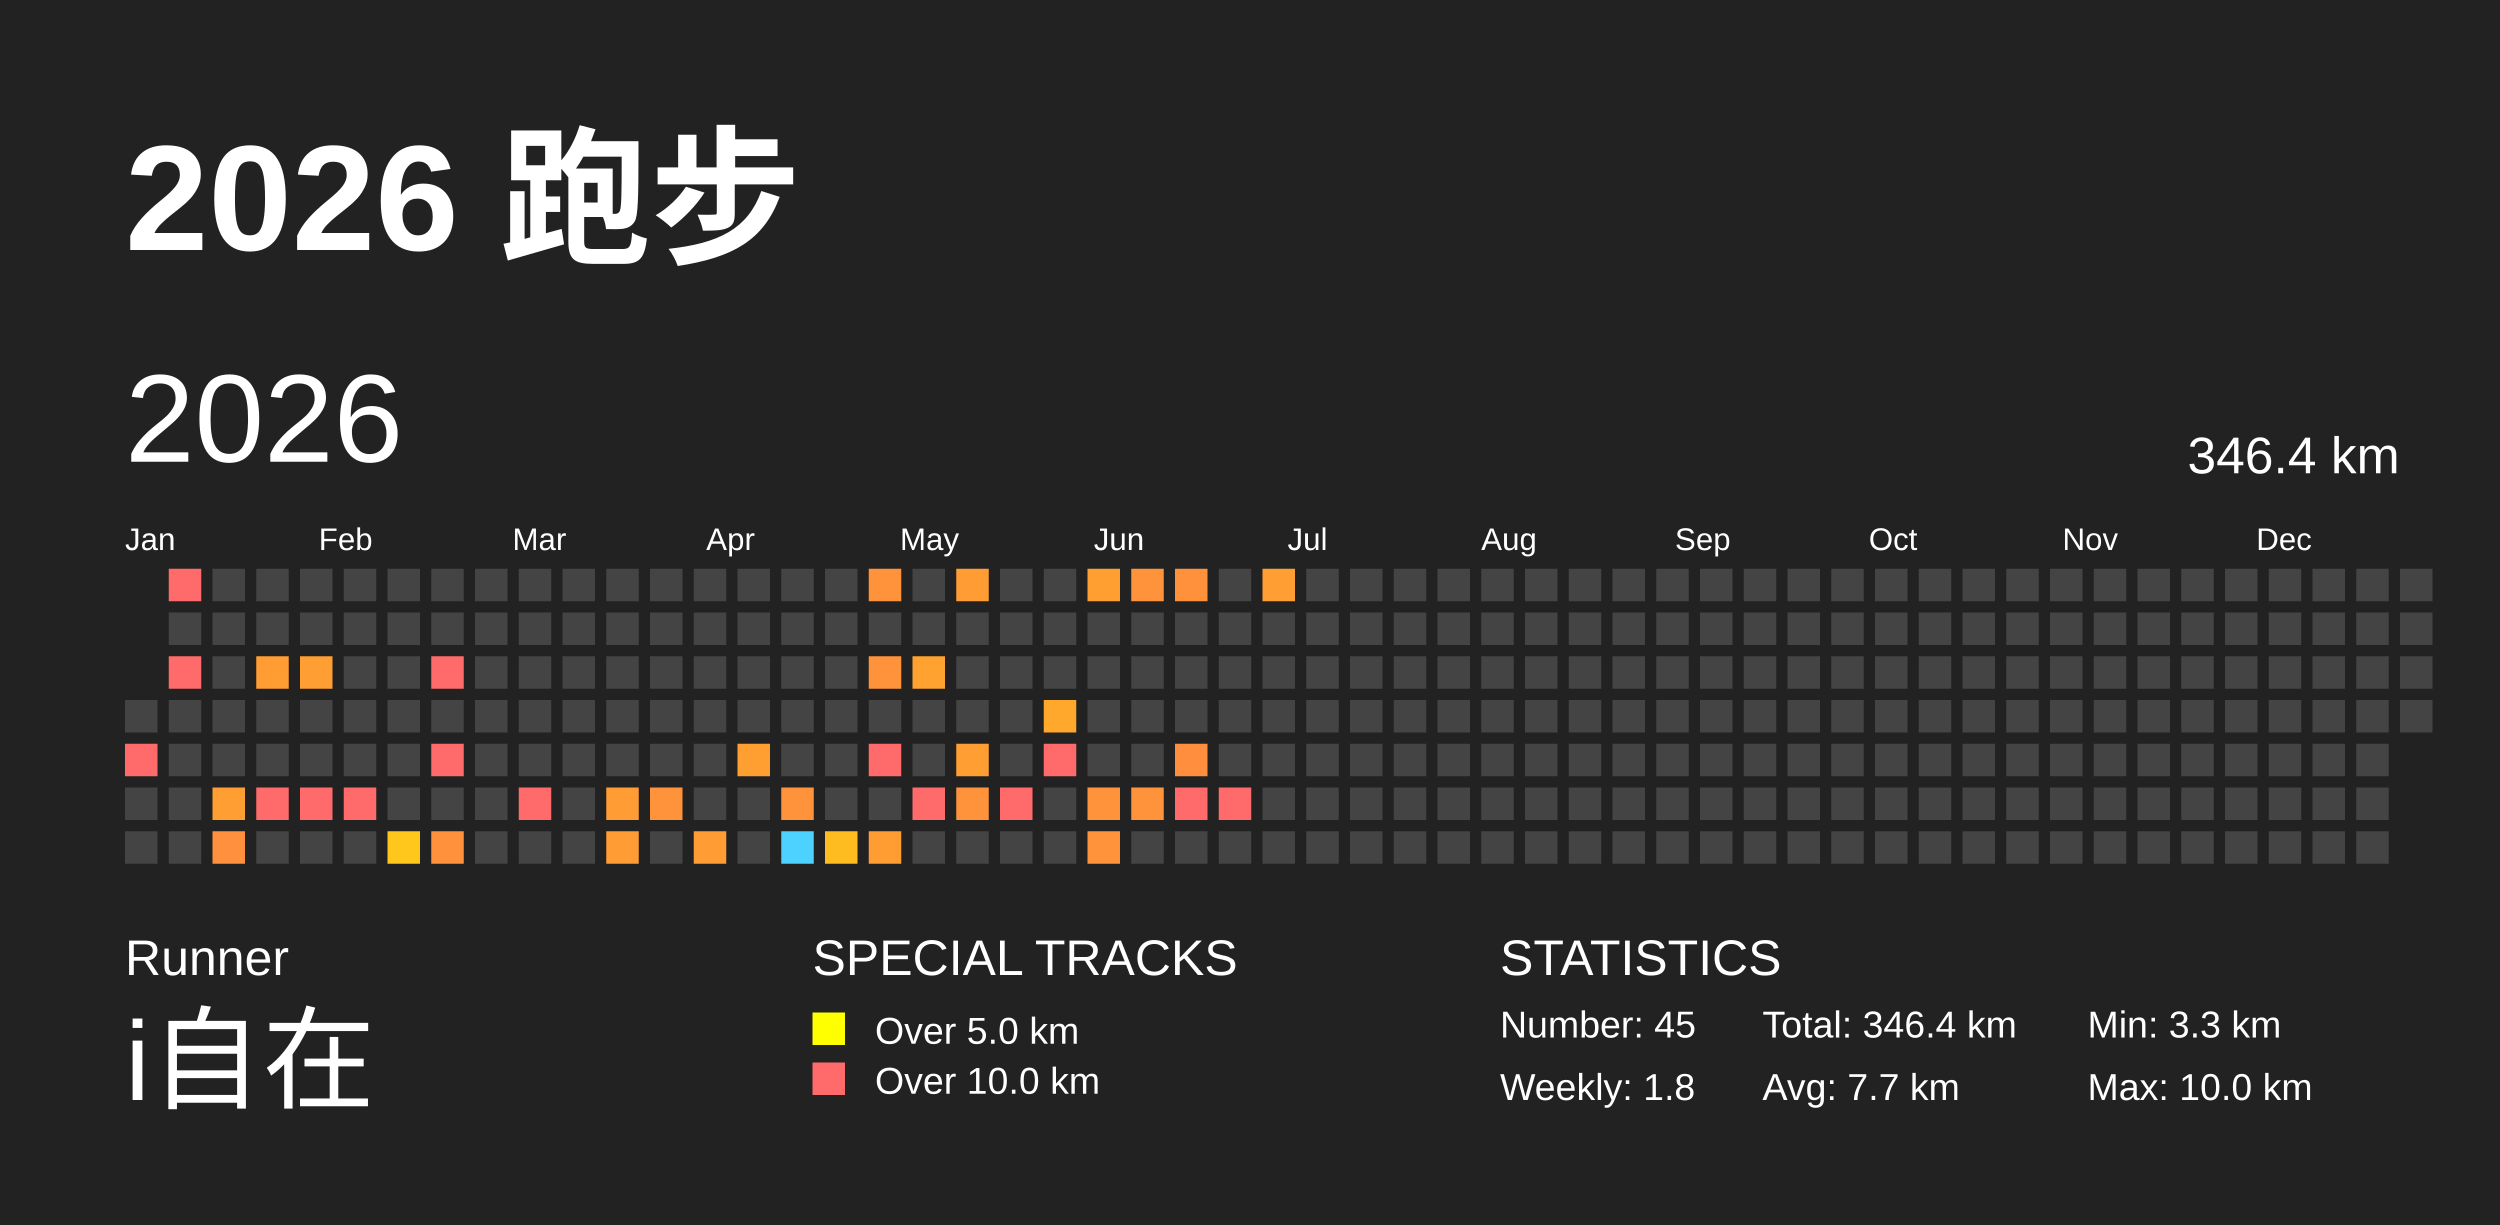
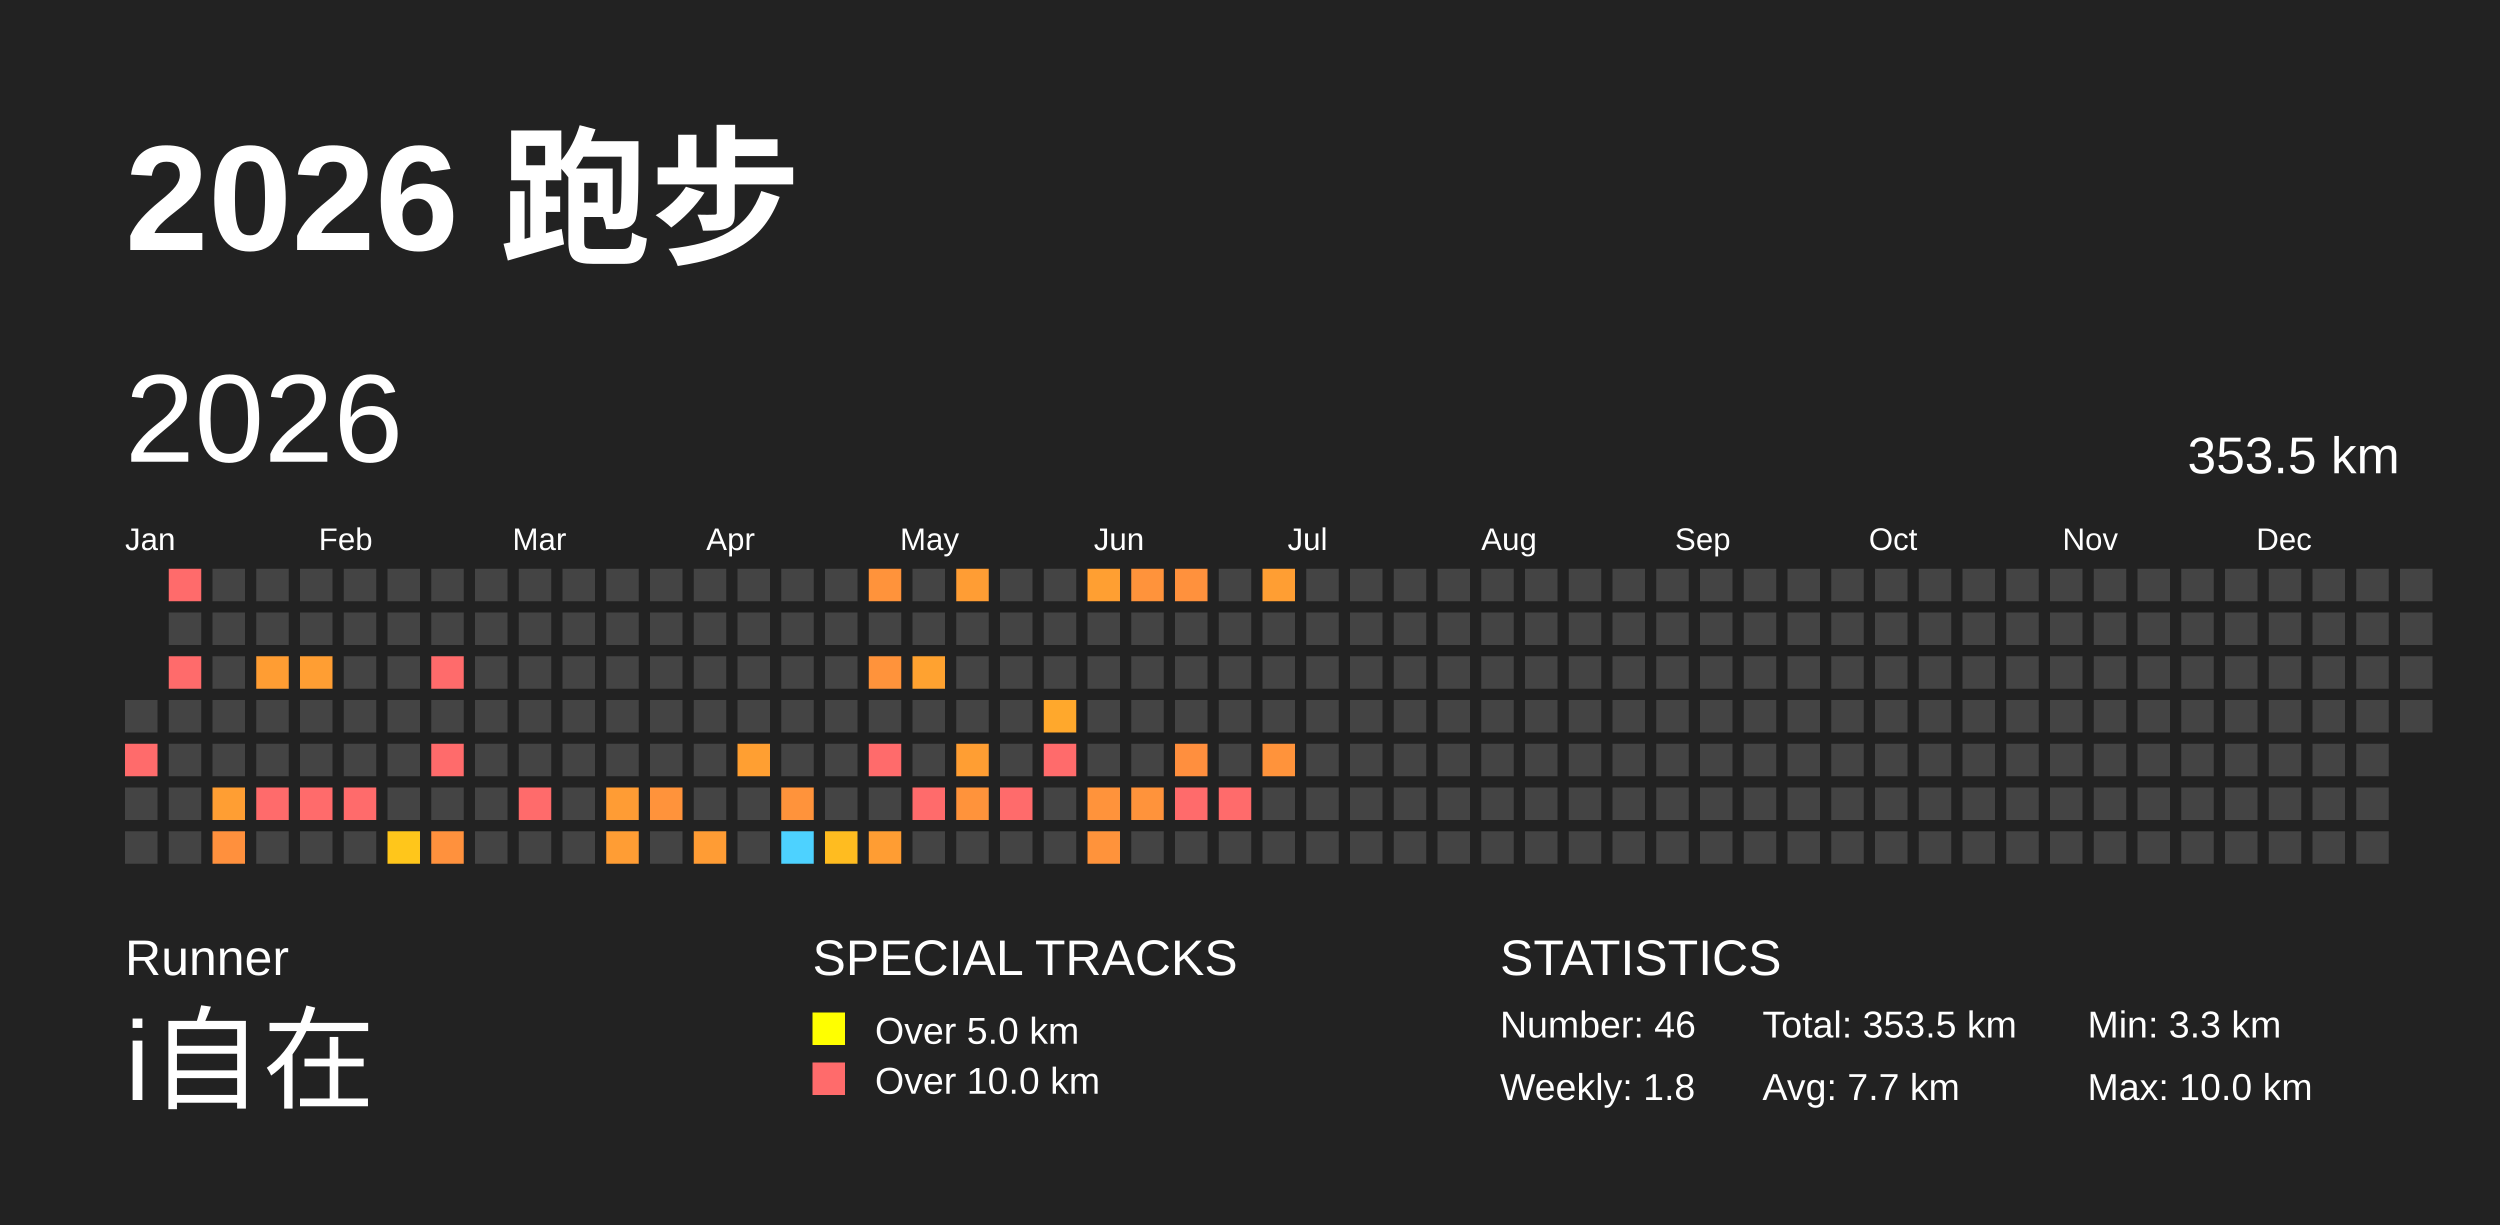
<svg xmlns="http://www.w3.org/2000/svg" baseProfile="full" height="98mm" version="1.1" viewBox="0,0,200,98" width="200mm">
  <defs />
  <rect fill="#222222" height="98" width="200" x="0" y="0" />
  <text fill="#FFFFFF" style="font-size:12px; font-family:Arial; font-weight:bold;" x="10" y="20">2026 跑步</text>
  <text fill="#FFFFFF" style="font-size:4px; font-family:Arial" x="10" y="78">Runner</text>
  <text fill="#FFFFFF" style="font-size:9px; font-family:Arial" x="10" y="88">i自在</text>
  <text fill="#FFFFFF" style="font-size:4px; font-family:Arial" x="65" y="78">SPECIAL TRACKS</text>
  <rect fill="#FFFF00" height="2.6" width="2.6" x="65" y="81" />
  <text fill="#FFFFFF" style="font-size:3px; font-family:Arial" x="70" y="83.5">Over 5.0 km</text>
  <rect fill="#FF6B6B" height="2.6" width="2.6" x="65" y="85" />
  <text fill="#FFFFFF" style="font-size:3px; font-family:Arial" x="70" y="87.5">Over 10.0 km</text>
  <text fill="#FFFFFF" style="font-size:4px; font-family:Arial" x="120" y="78">STATISTICS</text>
-   <text fill="#FFFFFF" style="font-size:3px; font-family:Arial" x="120" y="83">Number: 45</text>
+   <text fill="#FFFFFF" style="font-size:3px; font-family:Arial" x="120" y="83">Number: 46</text>
  <text fill="#FFFFFF" style="font-size:3px; font-family:Arial" x="120" y="88">Weekly: 1.8</text>
-   <text fill="#FFFFFF" style="font-size:3px; font-family:Arial" x="141" y="83">Total: 346.4 km</text>
+   <text fill="#FFFFFF" style="font-size:3px; font-family:Arial" x="141" y="83">Total: 353.5 km</text>
  <text fill="#FFFFFF" style="font-size:3px; font-family:Arial" x="141" y="88">Avg: 7.7 km</text>
  <text fill="#FFFFFF" style="font-size:3px; font-family:Arial" x="167" y="83">Min: 3.3 km</text>
  <text fill="#FFFFFF" style="font-size:3px; font-family:Arial" x="167" y="88">Max: 10.0 km</text>
  <text dominant-baseline="hanging" fill="#FFFFFF" style="font-size:10.0px; font-family:Arial;" x="10" y="30">2026</text>
-   <text dominant-baseline="hanging" fill="#FFFFFF" style="font-size:4.125px; font-family:Arial;" x="175" y="35">346.4 km</text>
+   <text dominant-baseline="hanging" fill="#FFFFFF" style="font-size:4.125px; font-family:Arial;" x="175" y="35">353.5 km</text>
  <text fill="#FFFFFF" style="font-size:2.5px; font-family:Arial" x="10.0" y="44">Jan</text>
  <text fill="#FFFFFF" style="font-size:2.5px; font-family:Arial" x="25.5" y="44">Feb</text>
  <text fill="#FFFFFF" style="font-size:2.5px; font-family:Arial" x="41.0" y="44">Mar</text>
  <text fill="#FFFFFF" style="font-size:2.5px; font-family:Arial" x="56.5" y="44">Apr</text>
  <text fill="#FFFFFF" style="font-size:2.5px; font-family:Arial" x="72.0" y="44">May</text>
  <text fill="#FFFFFF" style="font-size:2.5px; font-family:Arial" x="87.5" y="44">Jun</text>
  <text fill="#FFFFFF" style="font-size:2.5px; font-family:Arial" x="103.0" y="44">Jul</text>
  <text fill="#FFFFFF" style="font-size:2.5px; font-family:Arial" x="118.5" y="44">Aug</text>
  <text fill="#FFFFFF" style="font-size:2.5px; font-family:Arial" x="134.0" y="44">Sep</text>
  <text fill="#FFFFFF" style="font-size:2.5px; font-family:Arial" x="149.5" y="44">Oct</text>
  <text fill="#FFFFFF" style="font-size:2.5px; font-family:Arial" x="165.0" y="44">Nov</text>
  <text fill="#FFFFFF" style="font-size:2.5px; font-family:Arial" x="180.5" y="44">Dec</text>
  <rect fill="#444444" height="2.6" width="2.6" x="10.0" y="56.0" />
  <rect fill="#FF6B6B" height="2.6" width="2.6" x="10.0" y="59.5" />
  <rect fill="#444444" height="2.6" width="2.6" x="10.0" y="63.0" />
  <rect fill="#444444" height="2.6" width="2.6" x="10.0" y="66.5" />
  <rect fill="#FF6B6B" height="2.6" width="2.6" x="13.5" y="45.5" />
  <rect fill="#444444" height="2.6" width="2.6" x="13.5" y="49.0" />
  <rect fill="#FF6B6B" height="2.6" width="2.6" x="13.5" y="52.5" />
  <rect fill="#444444" height="2.6" width="2.6" x="13.5" y="56.0" />
  <rect fill="#444444" height="2.6" width="2.6" x="13.5" y="59.5" />
  <rect fill="#444444" height="2.6" width="2.6" x="13.5" y="63.0" />
  <rect fill="#444444" height="2.6" width="2.6" x="13.5" y="66.5" />
  <rect fill="#444444" height="2.6" width="2.6" x="17.0" y="45.5" />
  <rect fill="#444444" height="2.6" width="2.6" x="17.0" y="49.0" />
  <rect fill="#444444" height="2.6" width="2.6" x="17.0" y="52.5" />
  <rect fill="#444444" height="2.6" width="2.6" x="17.0" y="56.0" />
  <rect fill="#444444" height="2.6" width="2.6" x="17.0" y="59.5" />
  <rect fill="#ff9e33" height="2.6" width="2.6" x="17.0" y="63.0" />
  <rect fill="#ff903d" height="2.6" width="2.6" x="17.0" y="66.5" />
  <rect fill="#444444" height="2.6" width="2.6" x="20.5" y="45.5" />
  <rect fill="#444444" height="2.6" width="2.6" x="20.5" y="49.0" />
  <rect fill="#ff9d33" height="2.6" width="2.6" x="20.5" y="52.5" />
  <rect fill="#444444" height="2.6" width="2.6" x="20.5" y="56.0" />
  <rect fill="#444444" height="2.6" width="2.6" x="20.5" y="59.5" />
  <rect fill="#FF6B6B" height="2.6" width="2.6" x="20.5" y="63.0" />
  <rect fill="#444444" height="2.6" width="2.6" x="20.5" y="66.5" />
  <rect fill="#444444" height="2.6" width="2.6" x="24.0" y="45.5" />
  <rect fill="#444444" height="2.6" width="2.6" x="24.0" y="49.0" />
  <rect fill="#ff9e33" height="2.6" width="2.6" x="24.0" y="52.5" />
  <rect fill="#444444" height="2.6" width="2.6" x="24.0" y="56.0" />
  <rect fill="#444444" height="2.6" width="2.6" x="24.0" y="59.5" />
  <rect fill="#FF6B6B" height="2.6" width="2.6" x="24.0" y="63.0" />
  <rect fill="#444444" height="2.6" width="2.6" x="24.0" y="66.5" />
  <rect fill="#444444" height="2.6" width="2.6" x="27.5" y="45.5" />
  <rect fill="#444444" height="2.6" width="2.6" x="27.5" y="49.0" />
  <rect fill="#444444" height="2.6" width="2.6" x="27.5" y="52.5" />
  <rect fill="#444444" height="2.6" width="2.6" x="27.5" y="56.0" />
  <rect fill="#444444" height="2.6" width="2.6" x="27.5" y="59.5" />
  <rect fill="#FF6B6B" height="2.6" width="2.6" x="27.5" y="63.0" />
  <rect fill="#444444" height="2.6" width="2.6" x="27.5" y="66.5" />
  <rect fill="#444444" height="2.6" width="2.6" x="31.0" y="45.5" />
  <rect fill="#444444" height="2.6" width="2.6" x="31.0" y="49.0" />
  <rect fill="#444444" height="2.6" width="2.6" x="31.0" y="52.5" />
  <rect fill="#444444" height="2.6" width="2.6" x="31.0" y="56.0" />
  <rect fill="#444444" height="2.6" width="2.6" x="31.0" y="59.5" />
  <rect fill="#444444" height="2.6" width="2.6" x="31.0" y="63.0" />
  <rect fill="#ffc61b" height="2.6" width="2.6" x="31.0" y="66.5" />
  <rect fill="#444444" height="2.6" width="2.6" x="34.5" y="45.5" />
  <rect fill="#444444" height="2.6" width="2.6" x="34.5" y="49.0" />
  <rect fill="#FF6B6B" height="2.6" width="2.6" x="34.5" y="52.5" />
  <rect fill="#444444" height="2.6" width="2.6" x="34.5" y="56.0" />
  <rect fill="#FF6B6B" height="2.6" width="2.6" x="34.5" y="59.5" />
  <rect fill="#444444" height="2.6" width="2.6" x="34.5" y="63.0" />
  <rect fill="#ff913d" height="2.6" width="2.6" x="34.5" y="66.5" />
  <rect fill="#444444" height="2.6" width="2.6" x="38.0" y="45.5" />
  <rect fill="#444444" height="2.6" width="2.6" x="38.0" y="49.0" />
  <rect fill="#444444" height="2.6" width="2.6" x="38.0" y="52.5" />
  <rect fill="#444444" height="2.6" width="2.6" x="38.0" y="56.0" />
  <rect fill="#444444" height="2.6" width="2.6" x="38.0" y="59.5" />
  <rect fill="#444444" height="2.6" width="2.6" x="38.0" y="63.0" />
  <rect fill="#444444" height="2.6" width="2.6" x="38.0" y="66.5" />
  <rect fill="#444444" height="2.6" width="2.6" x="41.5" y="45.5" />
  <rect fill="#444444" height="2.6" width="2.6" x="41.5" y="49.0" />
  <rect fill="#444444" height="2.6" width="2.6" x="41.5" y="52.5" />
  <rect fill="#444444" height="2.6" width="2.6" x="41.5" y="56.0" />
  <rect fill="#444444" height="2.6" width="2.6" x="41.5" y="59.5" />
  <rect fill="#FF6B6B" height="2.6" width="2.6" x="41.5" y="63.0" />
  <rect fill="#444444" height="2.6" width="2.6" x="41.5" y="66.5" />
  <rect fill="#444444" height="2.6" width="2.6" x="45.0" y="45.5" />
  <rect fill="#444444" height="2.6" width="2.6" x="45.0" y="49.0" />
  <rect fill="#444444" height="2.6" width="2.6" x="45.0" y="52.5" />
  <rect fill="#444444" height="2.6" width="2.6" x="45.0" y="56.0" />
  <rect fill="#444444" height="2.6" width="2.6" x="45.0" y="59.5" />
  <rect fill="#444444" height="2.6" width="2.6" x="45.0" y="63.0" />
  <rect fill="#444444" height="2.6" width="2.6" x="45.0" y="66.5" />
  <rect fill="#444444" height="2.6" width="2.6" x="48.5" y="45.5" />
  <rect fill="#444444" height="2.6" width="2.6" x="48.5" y="49.0" />
  <rect fill="#444444" height="2.6" width="2.6" x="48.5" y="52.5" />
  <rect fill="#444444" height="2.6" width="2.6" x="48.5" y="56.0" />
  <rect fill="#444444" height="2.6" width="2.6" x="48.5" y="59.5" />
  <rect fill="#ff9c34" height="2.6" width="2.6" x="48.5" y="63.0" />
  <rect fill="#ff9d34" height="2.6" width="2.6" x="48.5" y="66.5" />
  <rect fill="#444444" height="2.6" width="2.6" x="52.0" y="45.5" />
  <rect fill="#444444" height="2.6" width="2.6" x="52.0" y="49.0" />
  <rect fill="#444444" height="2.6" width="2.6" x="52.0" y="52.5" />
  <rect fill="#444444" height="2.6" width="2.6" x="52.0" y="56.0" />
  <rect fill="#444444" height="2.6" width="2.6" x="52.0" y="59.5" />
  <rect fill="#ff933b" height="2.6" width="2.6" x="52.0" y="63.0" />
  <rect fill="#444444" height="2.6" width="2.6" x="52.0" y="66.5" />
  <rect fill="#444444" height="2.6" width="2.6" x="55.5" y="45.5" />
  <rect fill="#444444" height="2.6" width="2.6" x="55.5" y="49.0" />
  <rect fill="#444444" height="2.6" width="2.6" x="55.5" y="52.5" />
  <rect fill="#444444" height="2.6" width="2.6" x="55.5" y="56.0" />
  <rect fill="#444444" height="2.6" width="2.6" x="55.5" y="59.5" />
  <rect fill="#444444" height="2.6" width="2.6" x="55.5" y="63.0" />
  <rect fill="#ff9c34" height="2.6" width="2.6" x="55.5" y="66.5" />
  <rect fill="#444444" height="2.6" width="2.6" x="59.0" y="45.5" />
  <rect fill="#444444" height="2.6" width="2.6" x="59.0" y="49.0" />
  <rect fill="#444444" height="2.6" width="2.6" x="59.0" y="52.5" />
  <rect fill="#444444" height="2.6" width="2.6" x="59.0" y="56.0" />
  <rect fill="#ff9f32" height="2.6" width="2.6" x="59.0" y="59.5" />
  <rect fill="#444444" height="2.6" width="2.6" x="59.0" y="63.0" />
  <rect fill="#444444" height="2.6" width="2.6" x="59.0" y="66.5" />
  <rect fill="#444444" height="2.6" width="2.6" x="62.5" y="45.5" />
  <rect fill="#444444" height="2.6" width="2.6" x="62.5" y="49.0" />
  <rect fill="#444444" height="2.6" width="2.6" x="62.5" y="52.5" />
  <rect fill="#444444" height="2.6" width="2.6" x="62.5" y="56.0" />
  <rect fill="#444444" height="2.6" width="2.6" x="62.5" y="59.5" />
  <rect fill="#ff933b" height="2.6" width="2.6" x="62.5" y="63.0" />
  <rect fill="#4dd2ff" height="2.6" width="2.6" x="62.5" y="66.5" />
  <rect fill="#444444" height="2.6" width="2.6" x="66.0" y="45.5" />
  <rect fill="#444444" height="2.6" width="2.6" x="66.0" y="49.0" />
  <rect fill="#444444" height="2.6" width="2.6" x="66.0" y="52.5" />
  <rect fill="#444444" height="2.6" width="2.6" x="66.0" y="56.0" />
  <rect fill="#444444" height="2.6" width="2.6" x="66.0" y="59.5" />
  <rect fill="#444444" height="2.6" width="2.6" x="66.0" y="63.0" />
  <rect fill="#ffbc20" height="2.6" width="2.6" x="66.0" y="66.5" />
  <rect fill="#ff933b" height="2.6" width="2.6" x="69.5" y="45.5" />
  <rect fill="#444444" height="2.6" width="2.6" x="69.5" y="49.0" />
  <rect fill="#ff933b" height="2.6" width="2.6" x="69.5" y="52.5" />
  <rect fill="#444444" height="2.6" width="2.6" x="69.5" y="56.0" />
  <rect fill="#FF6B6B" height="2.6" width="2.6" x="69.5" y="59.5" />
  <rect fill="#444444" height="2.6" width="2.6" x="69.5" y="63.0" />
  <rect fill="#ff9d33" height="2.6" width="2.6" x="69.5" y="66.5" />
  <rect fill="#444444" height="2.6" width="2.6" x="73.0" y="45.5" />
  <rect fill="#444444" height="2.6" width="2.6" x="73.0" y="49.0" />
  <rect fill="#ffa230" height="2.6" width="2.6" x="73.0" y="52.5" />
  <rect fill="#444444" height="2.6" width="2.6" x="73.0" y="56.0" />
  <rect fill="#444444" height="2.6" width="2.6" x="73.0" y="59.5" />
  <rect fill="#FF6B6B" height="2.6" width="2.6" x="73.0" y="63.0" />
  <rect fill="#444444" height="2.6" width="2.6" x="73.0" y="66.5" />
  <rect fill="#ff9d34" height="2.6" width="2.6" x="76.5" y="45.5" />
  <rect fill="#444444" height="2.6" width="2.6" x="76.5" y="49.0" />
  <rect fill="#444444" height="2.6" width="2.6" x="76.5" y="52.5" />
  <rect fill="#444444" height="2.6" width="2.6" x="76.5" y="56.0" />
  <rect fill="#ff9e33" height="2.6" width="2.6" x="76.5" y="59.5" />
  <rect fill="#ff933b" height="2.6" width="2.6" x="76.5" y="63.0" />
  <rect fill="#444444" height="2.6" width="2.6" x="76.5" y="66.5" />
  <rect fill="#444444" height="2.6" width="2.6" x="80.0" y="45.5" />
  <rect fill="#444444" height="2.6" width="2.6" x="80.0" y="49.0" />
  <rect fill="#444444" height="2.6" width="2.6" x="80.0" y="52.5" />
  <rect fill="#444444" height="2.6" width="2.6" x="80.0" y="56.0" />
  <rect fill="#444444" height="2.6" width="2.6" x="80.0" y="59.5" />
  <rect fill="#FF6B6B" height="2.6" width="2.6" x="80.0" y="63.0" />
  <rect fill="#444444" height="2.6" width="2.6" x="80.0" y="66.5" />
  <rect fill="#444444" height="2.6" width="2.6" x="83.5" y="45.5" />
  <rect fill="#444444" height="2.6" width="2.6" x="83.5" y="49.0" />
  <rect fill="#444444" height="2.6" width="2.6" x="83.5" y="52.5" />
  <rect fill="#ffa82c" height="2.6" width="2.6" x="83.5" y="56.0" />
  <rect fill="#FF6B6B" height="2.6" width="2.6" x="83.5" y="59.5" />
  <rect fill="#444444" height="2.6" width="2.6" x="83.5" y="63.0" />
  <rect fill="#444444" height="2.6" width="2.6" x="83.5" y="66.5" />
  <rect fill="#ff9f32" height="2.6" width="2.6" x="87.0" y="45.5" />
  <rect fill="#444444" height="2.6" width="2.6" x="87.0" y="49.0" />
  <rect fill="#444444" height="2.6" width="2.6" x="87.0" y="52.5" />
  <rect fill="#444444" height="2.6" width="2.6" x="87.0" y="56.0" />
  <rect fill="#444444" height="2.6" width="2.6" x="87.0" y="59.5" />
  <rect fill="#ff933b" height="2.6" width="2.6" x="87.0" y="63.0" />
  <rect fill="#ff933b" height="2.6" width="2.6" x="87.0" y="66.5" />
  <rect fill="#ff933b" height="2.6" width="2.6" x="90.5" y="45.5" />
  <rect fill="#444444" height="2.6" width="2.6" x="90.5" y="49.0" />
  <rect fill="#444444" height="2.6" width="2.6" x="90.5" y="52.5" />
  <rect fill="#444444" height="2.6" width="2.6" x="90.5" y="56.0" />
  <rect fill="#444444" height="2.6" width="2.6" x="90.5" y="59.5" />
  <rect fill="#ff933b" height="2.6" width="2.6" x="90.5" y="63.0" />
  <rect fill="#444444" height="2.6" width="2.6" x="90.5" y="66.5" />
  <rect fill="#ff913d" height="2.6" width="2.6" x="94.0" y="45.5" />
  <rect fill="#444444" height="2.6" width="2.6" x="94.0" y="49.0" />
  <rect fill="#444444" height="2.6" width="2.6" x="94.0" y="52.5" />
  <rect fill="#444444" height="2.6" width="2.6" x="94.0" y="56.0" />
  <rect fill="#ff8f3e" height="2.6" width="2.6" x="94.0" y="59.5" />
  <rect fill="#FF6B6B" height="2.6" width="2.6" x="94.0" y="63.0" />
  <rect fill="#444444" height="2.6" width="2.6" x="94.0" y="66.5" />
  <rect fill="#444444" height="2.6" width="2.6" x="97.5" y="45.5" />
  <rect fill="#444444" height="2.6" width="2.6" x="97.5" y="49.0" />
  <rect fill="#444444" height="2.6" width="2.6" x="97.5" y="52.5" />
  <rect fill="#444444" height="2.6" width="2.6" x="97.5" y="56.0" />
  <rect fill="#444444" height="2.6" width="2.6" x="97.5" y="59.5" />
  <rect fill="#FF6B6B" height="2.6" width="2.6" x="97.5" y="63.0" />
  <rect fill="#444444" height="2.6" width="2.6" x="97.5" y="66.5" />
  <rect fill="#ff9e33" height="2.6" width="2.6" x="101.0" y="45.5" />
  <rect fill="#444444" height="2.6" width="2.6" x="101.0" y="49.0" />
  <rect fill="#444444" height="2.6" width="2.6" x="101.0" y="52.5" />
  <rect fill="#444444" height="2.6" width="2.6" x="101.0" y="56.0" />
-   <rect fill="#444444" height="2.6" width="2.6" x="101.0" y="59.5" />
+   <rect fill="#ff933b" height="2.6" width="2.6" x="101.0" y="59.5" />
  <rect fill="#444444" height="2.6" width="2.6" x="101.0" y="63.0" />
  <rect fill="#444444" height="2.6" width="2.6" x="101.0" y="66.5" />
  <rect fill="#444444" height="2.6" width="2.6" x="104.5" y="45.5" />
  <rect fill="#444444" height="2.6" width="2.6" x="104.5" y="49.0" />
  <rect fill="#444444" height="2.6" width="2.6" x="104.5" y="52.5" />
  <rect fill="#444444" height="2.6" width="2.6" x="104.5" y="56.0" />
  <rect fill="#444444" height="2.6" width="2.6" x="104.5" y="59.5" />
  <rect fill="#444444" height="2.6" width="2.6" x="104.5" y="63.0" />
  <rect fill="#444444" height="2.6" width="2.6" x="104.5" y="66.5" />
  <rect fill="#444444" height="2.6" width="2.6" x="108.0" y="45.5" />
  <rect fill="#444444" height="2.6" width="2.6" x="108.0" y="49.0" />
  <rect fill="#444444" height="2.6" width="2.6" x="108.0" y="52.5" />
  <rect fill="#444444" height="2.6" width="2.6" x="108.0" y="56.0" />
  <rect fill="#444444" height="2.6" width="2.6" x="108.0" y="59.5" />
  <rect fill="#444444" height="2.6" width="2.6" x="108.0" y="63.0" />
  <rect fill="#444444" height="2.6" width="2.6" x="108.0" y="66.5" />
  <rect fill="#444444" height="2.6" width="2.6" x="111.5" y="45.5" />
  <rect fill="#444444" height="2.6" width="2.6" x="111.5" y="49.0" />
  <rect fill="#444444" height="2.6" width="2.6" x="111.5" y="52.5" />
  <rect fill="#444444" height="2.6" width="2.6" x="111.5" y="56.0" />
  <rect fill="#444444" height="2.6" width="2.6" x="111.5" y="59.5" />
  <rect fill="#444444" height="2.6" width="2.6" x="111.5" y="63.0" />
  <rect fill="#444444" height="2.6" width="2.6" x="111.5" y="66.5" />
  <rect fill="#444444" height="2.6" width="2.6" x="115.0" y="45.5" />
  <rect fill="#444444" height="2.6" width="2.6" x="115.0" y="49.0" />
  <rect fill="#444444" height="2.6" width="2.6" x="115.0" y="52.5" />
  <rect fill="#444444" height="2.6" width="2.6" x="115.0" y="56.0" />
  <rect fill="#444444" height="2.6" width="2.6" x="115.0" y="59.5" />
  <rect fill="#444444" height="2.6" width="2.6" x="115.0" y="63.0" />
  <rect fill="#444444" height="2.6" width="2.6" x="115.0" y="66.5" />
  <rect fill="#444444" height="2.6" width="2.6" x="118.5" y="45.5" />
  <rect fill="#444444" height="2.6" width="2.6" x="118.5" y="49.0" />
  <rect fill="#444444" height="2.6" width="2.6" x="118.5" y="52.5" />
  <rect fill="#444444" height="2.6" width="2.6" x="118.5" y="56.0" />
  <rect fill="#444444" height="2.6" width="2.6" x="118.5" y="59.5" />
  <rect fill="#444444" height="2.6" width="2.6" x="118.5" y="63.0" />
  <rect fill="#444444" height="2.6" width="2.6" x="118.5" y="66.5" />
  <rect fill="#444444" height="2.6" width="2.6" x="122.0" y="45.5" />
  <rect fill="#444444" height="2.6" width="2.6" x="122.0" y="49.0" />
  <rect fill="#444444" height="2.6" width="2.6" x="122.0" y="52.5" />
  <rect fill="#444444" height="2.6" width="2.6" x="122.0" y="56.0" />
  <rect fill="#444444" height="2.6" width="2.6" x="122.0" y="59.5" />
  <rect fill="#444444" height="2.6" width="2.6" x="122.0" y="63.0" />
  <rect fill="#444444" height="2.6" width="2.6" x="122.0" y="66.5" />
  <rect fill="#444444" height="2.6" width="2.6" x="125.5" y="45.5" />
  <rect fill="#444444" height="2.6" width="2.6" x="125.5" y="49.0" />
  <rect fill="#444444" height="2.6" width="2.6" x="125.5" y="52.5" />
  <rect fill="#444444" height="2.6" width="2.6" x="125.5" y="56.0" />
  <rect fill="#444444" height="2.6" width="2.6" x="125.5" y="59.5" />
  <rect fill="#444444" height="2.6" width="2.6" x="125.5" y="63.0" />
  <rect fill="#444444" height="2.6" width="2.6" x="125.5" y="66.5" />
  <rect fill="#444444" height="2.6" width="2.6" x="129.0" y="45.5" />
  <rect fill="#444444" height="2.6" width="2.6" x="129.0" y="49.0" />
  <rect fill="#444444" height="2.6" width="2.6" x="129.0" y="52.5" />
  <rect fill="#444444" height="2.6" width="2.6" x="129.0" y="56.0" />
  <rect fill="#444444" height="2.6" width="2.6" x="129.0" y="59.5" />
  <rect fill="#444444" height="2.6" width="2.6" x="129.0" y="63.0" />
  <rect fill="#444444" height="2.6" width="2.6" x="129.0" y="66.5" />
  <rect fill="#444444" height="2.6" width="2.6" x="132.5" y="45.5" />
  <rect fill="#444444" height="2.6" width="2.6" x="132.5" y="49.0" />
  <rect fill="#444444" height="2.6" width="2.6" x="132.5" y="52.5" />
  <rect fill="#444444" height="2.6" width="2.6" x="132.5" y="56.0" />
  <rect fill="#444444" height="2.6" width="2.6" x="132.5" y="59.5" />
  <rect fill="#444444" height="2.6" width="2.6" x="132.5" y="63.0" />
  <rect fill="#444444" height="2.6" width="2.6" x="132.5" y="66.5" />
  <rect fill="#444444" height="2.6" width="2.6" x="136.0" y="45.5" />
  <rect fill="#444444" height="2.6" width="2.6" x="136.0" y="49.0" />
  <rect fill="#444444" height="2.6" width="2.6" x="136.0" y="52.5" />
  <rect fill="#444444" height="2.6" width="2.6" x="136.0" y="56.0" />
  <rect fill="#444444" height="2.6" width="2.6" x="136.0" y="59.5" />
  <rect fill="#444444" height="2.6" width="2.6" x="136.0" y="63.0" />
  <rect fill="#444444" height="2.6" width="2.6" x="136.0" y="66.5" />
  <rect fill="#444444" height="2.6" width="2.6" x="139.5" y="45.5" />
  <rect fill="#444444" height="2.6" width="2.6" x="139.5" y="49.0" />
  <rect fill="#444444" height="2.6" width="2.6" x="139.5" y="52.5" />
  <rect fill="#444444" height="2.6" width="2.6" x="139.5" y="56.0" />
  <rect fill="#444444" height="2.6" width="2.6" x="139.5" y="59.5" />
  <rect fill="#444444" height="2.6" width="2.6" x="139.5" y="63.0" />
  <rect fill="#444444" height="2.6" width="2.6" x="139.5" y="66.5" />
  <rect fill="#444444" height="2.6" width="2.6" x="143.0" y="45.5" />
  <rect fill="#444444" height="2.6" width="2.6" x="143.0" y="49.0" />
  <rect fill="#444444" height="2.6" width="2.6" x="143.0" y="52.5" />
  <rect fill="#444444" height="2.6" width="2.6" x="143.0" y="56.0" />
  <rect fill="#444444" height="2.6" width="2.6" x="143.0" y="59.5" />
  <rect fill="#444444" height="2.6" width="2.6" x="143.0" y="63.0" />
  <rect fill="#444444" height="2.6" width="2.6" x="143.0" y="66.5" />
  <rect fill="#444444" height="2.6" width="2.6" x="146.5" y="45.5" />
  <rect fill="#444444" height="2.6" width="2.6" x="146.5" y="49.0" />
  <rect fill="#444444" height="2.6" width="2.6" x="146.5" y="52.5" />
  <rect fill="#444444" height="2.6" width="2.6" x="146.5" y="56.0" />
  <rect fill="#444444" height="2.6" width="2.6" x="146.5" y="59.5" />
  <rect fill="#444444" height="2.6" width="2.6" x="146.5" y="63.0" />
  <rect fill="#444444" height="2.6" width="2.6" x="146.5" y="66.5" />
  <rect fill="#444444" height="2.6" width="2.6" x="150.0" y="45.5" />
  <rect fill="#444444" height="2.6" width="2.6" x="150.0" y="49.0" />
  <rect fill="#444444" height="2.6" width="2.6" x="150.0" y="52.5" />
  <rect fill="#444444" height="2.6" width="2.6" x="150.0" y="56.0" />
  <rect fill="#444444" height="2.6" width="2.6" x="150.0" y="59.5" />
  <rect fill="#444444" height="2.6" width="2.6" x="150.0" y="63.0" />
  <rect fill="#444444" height="2.6" width="2.6" x="150.0" y="66.5" />
  <rect fill="#444444" height="2.6" width="2.6" x="153.5" y="45.5" />
  <rect fill="#444444" height="2.6" width="2.6" x="153.5" y="49.0" />
  <rect fill="#444444" height="2.6" width="2.6" x="153.5" y="52.5" />
  <rect fill="#444444" height="2.6" width="2.6" x="153.5" y="56.0" />
  <rect fill="#444444" height="2.6" width="2.6" x="153.5" y="59.5" />
  <rect fill="#444444" height="2.6" width="2.6" x="153.5" y="63.0" />
  <rect fill="#444444" height="2.6" width="2.6" x="153.5" y="66.5" />
  <rect fill="#444444" height="2.6" width="2.6" x="157.0" y="45.5" />
  <rect fill="#444444" height="2.6" width="2.6" x="157.0" y="49.0" />
  <rect fill="#444444" height="2.6" width="2.6" x="157.0" y="52.5" />
  <rect fill="#444444" height="2.6" width="2.6" x="157.0" y="56.0" />
  <rect fill="#444444" height="2.6" width="2.6" x="157.0" y="59.5" />
  <rect fill="#444444" height="2.6" width="2.6" x="157.0" y="63.0" />
  <rect fill="#444444" height="2.6" width="2.6" x="157.0" y="66.5" />
  <rect fill="#444444" height="2.6" width="2.6" x="160.5" y="45.5" />
  <rect fill="#444444" height="2.6" width="2.6" x="160.5" y="49.0" />
  <rect fill="#444444" height="2.6" width="2.6" x="160.5" y="52.5" />
  <rect fill="#444444" height="2.6" width="2.6" x="160.5" y="56.0" />
  <rect fill="#444444" height="2.6" width="2.6" x="160.5" y="59.5" />
  <rect fill="#444444" height="2.6" width="2.6" x="160.5" y="63.0" />
  <rect fill="#444444" height="2.6" width="2.6" x="160.5" y="66.5" />
  <rect fill="#444444" height="2.6" width="2.6" x="164.0" y="45.5" />
  <rect fill="#444444" height="2.6" width="2.6" x="164.0" y="49.0" />
  <rect fill="#444444" height="2.6" width="2.6" x="164.0" y="52.5" />
  <rect fill="#444444" height="2.6" width="2.6" x="164.0" y="56.0" />
  <rect fill="#444444" height="2.6" width="2.6" x="164.0" y="59.5" />
  <rect fill="#444444" height="2.6" width="2.6" x="164.0" y="63.0" />
  <rect fill="#444444" height="2.6" width="2.6" x="164.0" y="66.5" />
  <rect fill="#444444" height="2.6" width="2.6" x="167.5" y="45.5" />
  <rect fill="#444444" height="2.6" width="2.6" x="167.5" y="49.0" />
  <rect fill="#444444" height="2.6" width="2.6" x="167.5" y="52.5" />
  <rect fill="#444444" height="2.6" width="2.6" x="167.5" y="56.0" />
  <rect fill="#444444" height="2.6" width="2.6" x="167.5" y="59.5" />
  <rect fill="#444444" height="2.6" width="2.6" x="167.5" y="63.0" />
  <rect fill="#444444" height="2.6" width="2.6" x="167.5" y="66.5" />
  <rect fill="#444444" height="2.6" width="2.6" x="171.0" y="45.5" />
  <rect fill="#444444" height="2.6" width="2.6" x="171.0" y="49.0" />
  <rect fill="#444444" height="2.6" width="2.6" x="171.0" y="52.5" />
  <rect fill="#444444" height="2.6" width="2.6" x="171.0" y="56.0" />
  <rect fill="#444444" height="2.6" width="2.6" x="171.0" y="59.5" />
  <rect fill="#444444" height="2.6" width="2.6" x="171.0" y="63.0" />
  <rect fill="#444444" height="2.6" width="2.6" x="171.0" y="66.5" />
  <rect fill="#444444" height="2.6" width="2.6" x="174.5" y="45.5" />
  <rect fill="#444444" height="2.6" width="2.6" x="174.5" y="49.0" />
  <rect fill="#444444" height="2.6" width="2.6" x="174.5" y="52.5" />
  <rect fill="#444444" height="2.6" width="2.6" x="174.5" y="56.0" />
  <rect fill="#444444" height="2.6" width="2.6" x="174.5" y="59.5" />
  <rect fill="#444444" height="2.6" width="2.6" x="174.5" y="63.0" />
  <rect fill="#444444" height="2.6" width="2.6" x="174.5" y="66.5" />
  <rect fill="#444444" height="2.6" width="2.6" x="178.0" y="45.5" />
  <rect fill="#444444" height="2.6" width="2.6" x="178.0" y="49.0" />
  <rect fill="#444444" height="2.6" width="2.6" x="178.0" y="52.5" />
  <rect fill="#444444" height="2.6" width="2.6" x="178.0" y="56.0" />
  <rect fill="#444444" height="2.6" width="2.6" x="178.0" y="59.5" />
  <rect fill="#444444" height="2.6" width="2.6" x="178.0" y="63.0" />
  <rect fill="#444444" height="2.6" width="2.6" x="178.0" y="66.5" />
  <rect fill="#444444" height="2.6" width="2.6" x="181.5" y="45.5" />
  <rect fill="#444444" height="2.6" width="2.6" x="181.5" y="49.0" />
  <rect fill="#444444" height="2.6" width="2.6" x="181.5" y="52.5" />
  <rect fill="#444444" height="2.6" width="2.6" x="181.5" y="56.0" />
  <rect fill="#444444" height="2.6" width="2.6" x="181.5" y="59.5" />
  <rect fill="#444444" height="2.6" width="2.6" x="181.5" y="63.0" />
  <rect fill="#444444" height="2.6" width="2.6" x="181.5" y="66.5" />
  <rect fill="#444444" height="2.6" width="2.6" x="185.0" y="45.5" />
  <rect fill="#444444" height="2.6" width="2.6" x="185.0" y="49.0" />
  <rect fill="#444444" height="2.6" width="2.6" x="185.0" y="52.5" />
  <rect fill="#444444" height="2.6" width="2.6" x="185.0" y="56.0" />
  <rect fill="#444444" height="2.6" width="2.6" x="185.0" y="59.5" />
  <rect fill="#444444" height="2.6" width="2.6" x="185.0" y="63.0" />
  <rect fill="#444444" height="2.6" width="2.6" x="185.0" y="66.5" />
  <rect fill="#444444" height="2.6" width="2.6" x="188.5" y="45.5" />
  <rect fill="#444444" height="2.6" width="2.6" x="188.5" y="49.0" />
  <rect fill="#444444" height="2.6" width="2.6" x="188.5" y="52.5" />
  <rect fill="#444444" height="2.6" width="2.6" x="188.5" y="56.0" />
  <rect fill="#444444" height="2.6" width="2.6" x="188.5" y="59.5" />
  <rect fill="#444444" height="2.6" width="2.6" x="188.5" y="63.0" />
  <rect fill="#444444" height="2.6" width="2.6" x="188.5" y="66.5" />
  <rect fill="#444444" height="2.6" width="2.6" x="192.0" y="45.5" />
  <rect fill="#444444" height="2.6" width="2.6" x="192.0" y="49.0" />
  <rect fill="#444444" height="2.6" width="2.6" x="192.0" y="52.5" />
  <rect fill="#444444" height="2.6" width="2.6" x="192.0" y="56.0" />
</svg>
